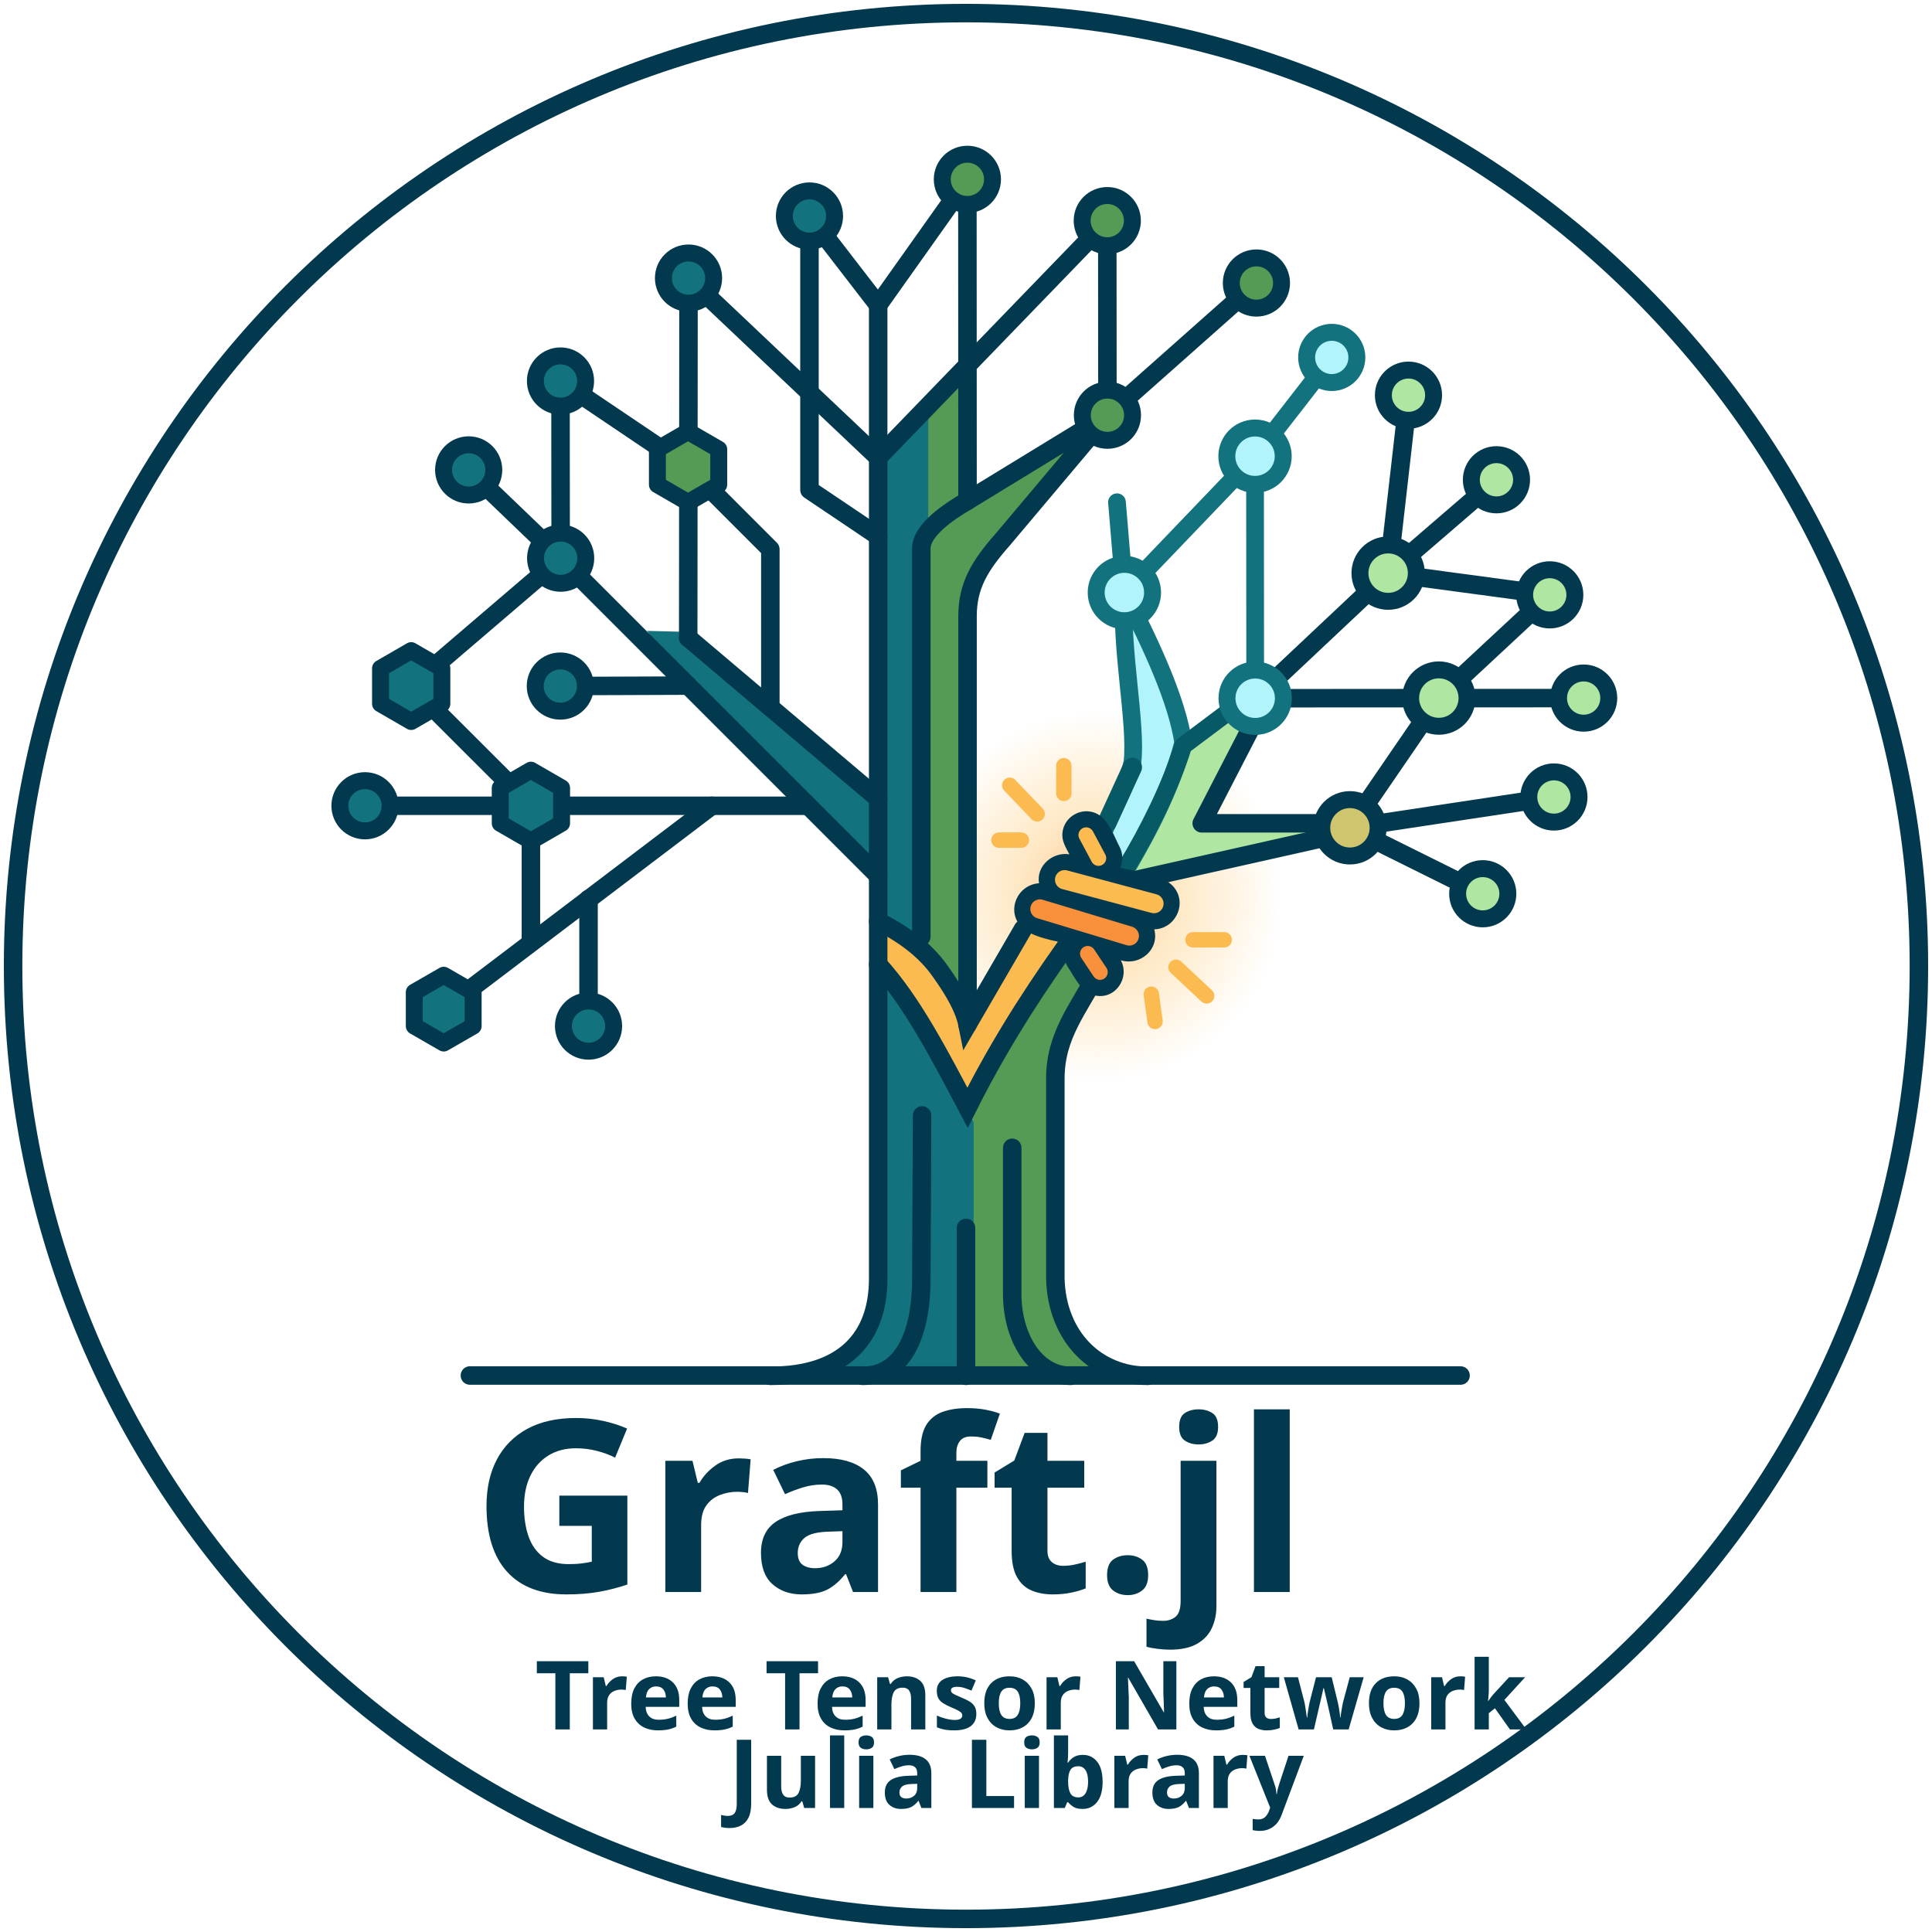
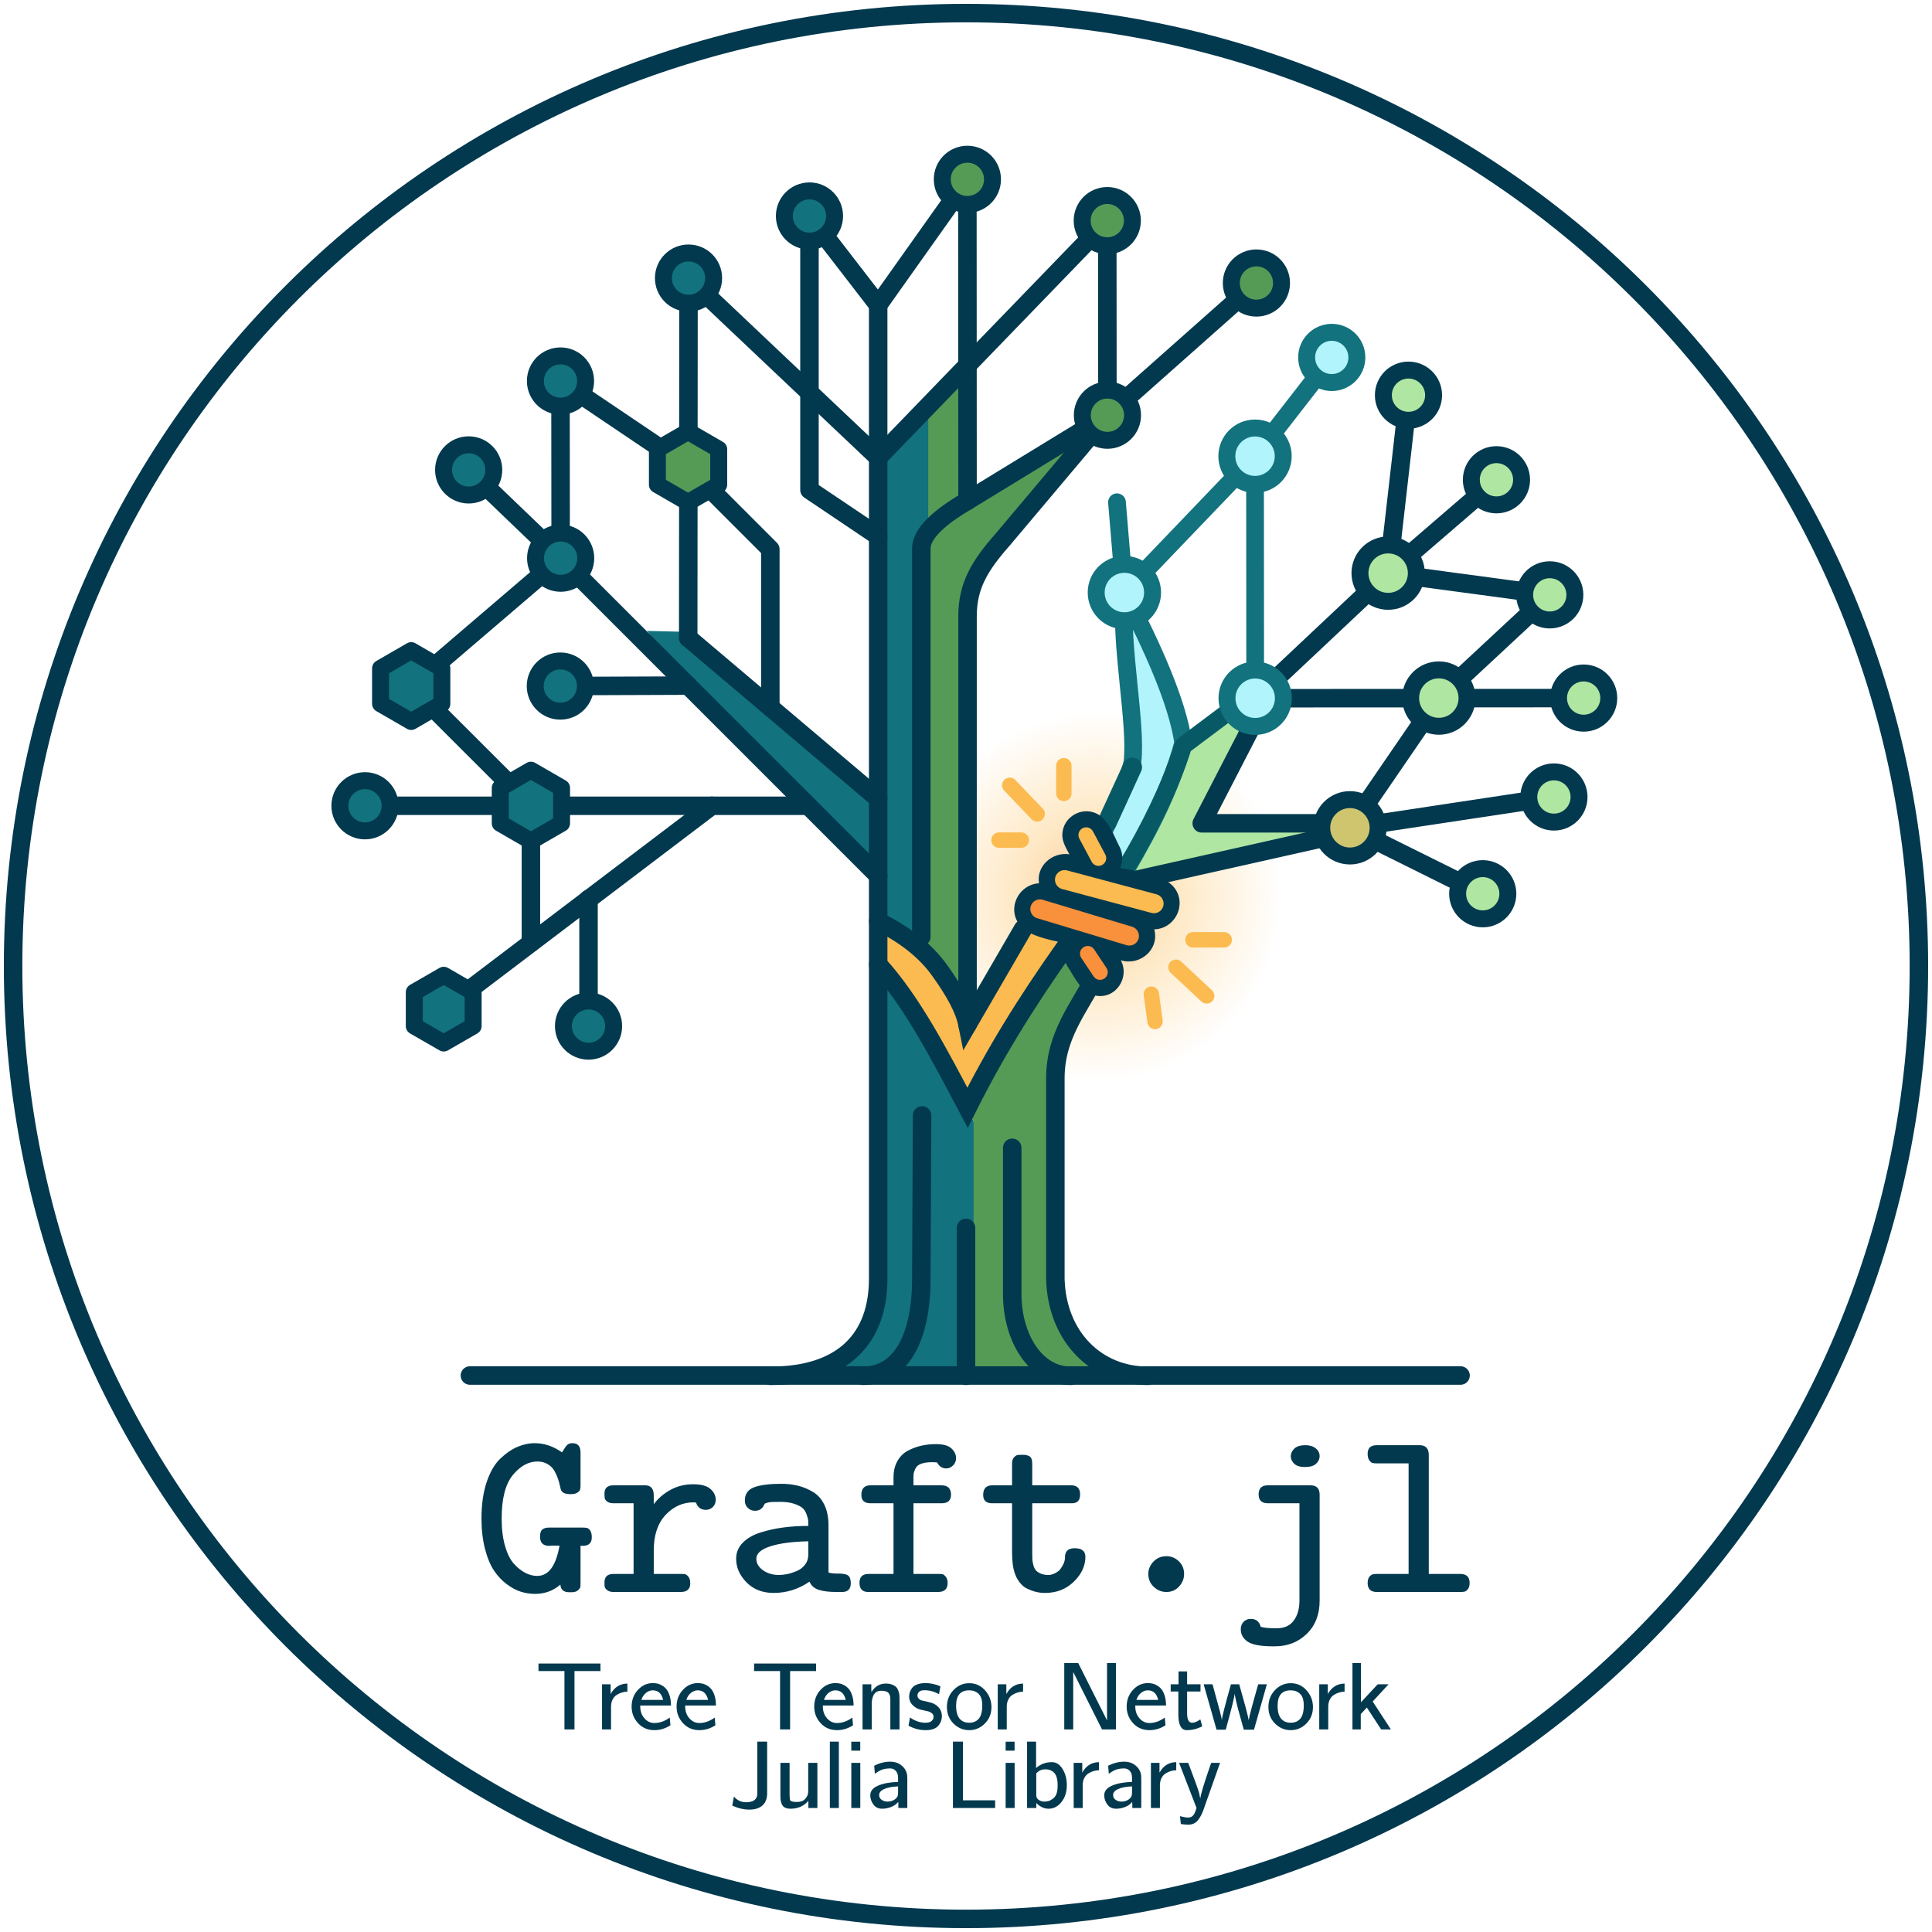
<svg xmlns="http://www.w3.org/2000/svg" version="1.1" viewBox="0 0 1254 1254" width="1254" height="1254">
  <defs>
    <radialGradient id="graftGlow" cx="712" cy="582" r="120" gradientUnits="userSpaceOnUse">
      <stop offset="0" stop-color="#f9903b" stop-opacity="0.55" />
      <stop offset="0.45" stop-color="#fcbb50" stop-opacity="0.32" />
      <stop offset="1" stop-color="#fcbb50" stop-opacity="0" />
    </radialGradient>
  </defs>
  <g id="ring">
    <circle cx="627" cy="627" r="618.5" fill="none" stroke="#02394e" stroke-width="12" />
  </g>
  <g id="glow">
    <circle cx="712" cy="582" r="120" fill="url(#graftGlow)" />
  </g>
  <g id="fills" stroke="none">
    <path id="teal-upper" fill="#12727e" d="M570,297 628,237 628,325 C616,332 598,344 598,356 L598,608 570,598 570,568.4 446.7,445 420,409.5 441,410 446.7,414 570,518.4 Z" />
    <path id="green-sliver" fill="#559b56" d="M602.5,264.5 628,237 628,325 612,334 602.5,342 Z" />
    <path id="green-upper" fill="#559b56" d="M718.8,269.5 628,325 C616,332 598,344 598,356 L598,608 L610,630 L620,647 L628,665 L628,400 C628,380 636,367 651,350 Z" />
    <path id="yellow-v" fill="#fcbb50" d="M570,598 C586,606 600,616 610,630 C620,644 626,655 628,665 L664,603 L692,614 C665,652 645,685 628,719 C610,685 592,650 570,626 Z" />
    <path id="teal-lower" fill="#12727e" d="M570,626 C592,650 610,685 628,719 L632,728 L632,794 L627,797 L627,893 L500,893 C548,893 570,868 570,830 Z" />
    <path id="green-lower" fill="#559b56" d="M628,719 C645,685 665,652 692,614 L712,632 C700,655 685,672 685,700 L685,830 C686,868 712,893 745,893 L627,893 L627,797 L632,794 L632,728 Z" />
    <path id="lgreen-stem" fill="#afe6a2" d="M814.7,453.2 822,453 780,534.4 876,534.4 876,540 738,571 731,563 C745,540 760,510 768,484 L796,463 Z" />
  </g>
  <g id="lines" fill="none" stroke="#02394e" stroke-width="12" stroke-linecap="round" stroke-linejoin="round">
    <path d="M570,198 L570,830 C570,868 548,893 500,893" stroke="#02394e" stroke-width="12" />
    <path d="M712,632 C700,655 685,672 685,700 L685,830 C686,868 712,893 745,893" stroke="#02394e" stroke-width="12" />
    <path d="M627.9,116.4 L628,325" stroke="#02394e" stroke-width="12" />
    <path d="M718.8,269.5 L628,325 C616,332 598,344 598,356 L598,608" stroke="#02394e" stroke-width="12" />
    <path d="M718.8,269.5 L651,350 C636,367 628,380 628,400 L628,665" stroke="#02394e" stroke-width="12" />
    <path d="M570,598 C586,606 600,616 610,630 C620,644 626,655 628,665 L664,603" stroke="#02394e" stroke-width="12" stroke-linejoin="miter" />
    <path d="M570,626 C592,650 610,685 628,719 C645,685 665,652 692,614" stroke="#02394e" stroke-width="12" stroke-linejoin="miter" />
    <path d="M627,797 L627,893" stroke="#02394e" stroke-width="12" />
    <path d="M598.5,724 L598,830 C598,868 585,893 560,893" stroke="#02394e" stroke-width="12" />
    <path d="M657,745 L657,840 C657,868 672,893 695,893" stroke="#02394e" stroke-width="12" />
    <path d="M305,892.8 L948,892.8" stroke="#02394e" stroke-width="12" />
    <path d="M627.9,116.4 L570,198" stroke="#02394e" stroke-width="12" />
    <path d="M525.4,140.2 L570,198" stroke="#02394e" stroke-width="12" />
    <path d="M525.4,140.2 L525.4,318 L570,348" stroke="#02394e" stroke-width="12" />
    <path d="M446.9,180.5 L570,297" stroke="#02394e" stroke-width="12" />
    <path d="M718.7,143.2 L570,297" stroke="#02394e" stroke-width="12" />
    <path d="M718.7,143.2 L718.8,269.5" stroke="#02394e" stroke-width="12" />
    <path d="M815.5,183.7 L718.8,269.5" stroke="#02394e" stroke-width="12" />
    <path d="M446.9,180.5 L446.7,414" stroke="#02394e" stroke-width="12" />
    <path d="M363.8,247.3 L446.6,303.1 L500,356.5 L500,459" stroke="#02394e" stroke-width="12" />
    <path d="M363.8,247.3 L363.9,362.3" stroke="#02394e" stroke-width="12" />
    <path d="M304.2,305 L363.9,362.3" stroke="#02394e" stroke-width="12" />
    <path d="M363.9,362.3 L570,568.4" stroke="#02394e" stroke-width="12" />
    <path d="M446.7,414 L570,518.4" stroke="#02394e" stroke-width="12" />
    <path d="M363.9,362.3 L266.9,445.3 L344.6,522.9" stroke="#02394e" stroke-width="12" />
    <path d="M363.7,445.3 L446.7,445" stroke="#02394e" stroke-width="12" />
    <path d="M236.9,523 L524.6,523" stroke="#02394e" stroke-width="12" />
    <path d="M462,523 L288,655" stroke="#02394e" stroke-width="12" />
    <path d="M344.6,522.9 L344.6,611.8" stroke="#02394e" stroke-width="12" />
    <path d="M382,583.5 L382,666" stroke="#02394e" stroke-width="12" />
    <path d="M914.2,256.5 L901,372" stroke="#02394e" stroke-width="12" />
    <path d="M971.3,311.4 L901,372" stroke="#02394e" stroke-width="12" />
    <path d="M1005.9,386.1 L901,372 L814.7,453.2" stroke="#02394e" stroke-width="12" />
    <path d="M1005.9,386.1 L933.9,453.1" stroke="#02394e" stroke-width="12" />
    <path d="M1027.9,453.1 L814.7,453.2" stroke="#02394e" stroke-width="12" />
    <path d="M933.9,453.1 L876.2,537.3" stroke="#02394e" stroke-width="12" />
    <path d="M1008.6,517.3 L876.2,537.3 L962.4,580.1" stroke="#02394e" stroke-width="12" />
    <path d="M876.2,534.4 L780,534.4 L822,453" stroke="#02394e" stroke-width="12" />
    <path d="M876.2,540 L738,571" stroke="#02394e" stroke-width="12" />
  </g>
  <g id="scion" fill="none" stroke="#12727e" stroke-width="11.5" stroke-linecap="round" stroke-linejoin="round">
    <path d="M864.4,232 L814.6,296.1 L814.7,453.2" stroke="#12727e" stroke-width="11.5" />
    <path d="M814.6,296.1 L729.8,384.6" stroke="#12727e" stroke-width="11.5" />
    <path d="M728.5,368 L725,326" stroke="#12727e" stroke-width="11.5" />
    <path id="cyan-stem" fill="#b1f4fb" d="M729.8,384.6 C727,420 738,470 735,495 C731,512 718,532 712,552 L730,566 C736,555 758,520 768,482 C764,455 748,420 729.8,384.6 Z" />
    <path d="M735,498 L718.5,534" stroke="#075a65" stroke-width="12.5" />
    <path d="M796,463 L768,484 C760,510 745,540 731,563" stroke="#075a65" stroke-width="11.5" />
  </g>
  <g id="nodes" stroke-linejoin="round">
    <circle cx="446.9" cy="180.5" r="16.3" fill="#12727e" stroke="#02394e" stroke-width="11" />
    <circle cx="525.4" cy="140.2" r="16.3" fill="#12727e" stroke="#02394e" stroke-width="11" />
    <circle cx="363.8" cy="247.3" r="16.3" fill="#12727e" stroke="#02394e" stroke-width="11" />
    <circle cx="304.2" cy="305" r="16.3" fill="#12727e" stroke="#02394e" stroke-width="11" />
    <circle cx="363.9" cy="362.3" r="16.3" fill="#12727e" stroke="#02394e" stroke-width="11" />
    <circle cx="363.7" cy="445.3" r="16.3" fill="#12727e" stroke="#02394e" stroke-width="11" />
    <circle cx="236.9" cy="523" r="16.3" fill="#12727e" stroke="#02394e" stroke-width="11" />
    <circle cx="382" cy="666" r="16.3" fill="#12727e" stroke="#02394e" stroke-width="11" />
    <path d="M266.9,422.3 247,433.8 247,456.8 266.9,468.3 286.8,456.8 286.8,433.8 Z" fill="#12727e" stroke="#02394e" stroke-width="11" />
    <path d="M344.6,499.9 324.7,511.4 324.7,534.4 344.6,545.9 364.5,534.4 364.5,511.4 Z" fill="#12727e" stroke="#02394e" stroke-width="11" />
    <path d="M288,633 268.9,644 268.9,666 288,677 307.1,666 307.1,644 Z" fill="#12727e" stroke="#02394e" stroke-width="11" />
    <path d="M446.6,280.1 426.7,291.6 426.7,314.6 446.6,326.1 466.5,314.6 466.5,291.6 Z" fill="#559b56" stroke="#02394e" stroke-width="11" />
    <circle cx="627.9" cy="116.4" r="16.3" fill="#559b56" stroke="#02394e" stroke-width="11" />
    <circle cx="718.7" cy="143.2" r="16.3" fill="#559b56" stroke="#02394e" stroke-width="11" />
    <circle cx="815.5" cy="183.7" r="16.3" fill="#559b56" stroke="#02394e" stroke-width="11" />
    <circle cx="718.8" cy="269.5" r="16.3" fill="#559b56" stroke="#02394e" stroke-width="11" />
    <circle cx="914.2" cy="256.5" r="16.3" fill="#afe6a2" stroke="#02394e" stroke-width="11" />
    <circle cx="971.3" cy="311.4" r="16.3" fill="#afe6a2" stroke="#02394e" stroke-width="11" />
    <circle cx="1005.9" cy="386.1" r="16.3" fill="#afe6a2" stroke="#02394e" stroke-width="11" />
    <circle cx="1027.9" cy="453.1" r="16.3" fill="#afe6a2" stroke="#02394e" stroke-width="11" />
    <circle cx="1008.6" cy="517.3" r="16.3" fill="#afe6a2" stroke="#02394e" stroke-width="11" />
    <circle cx="962.4" cy="580.1" r="16.3" fill="#afe6a2" stroke="#02394e" stroke-width="11" />
    <circle cx="901" cy="372" r="18.3" fill="#afe6a2" stroke="#02394e" stroke-width="11" />
    <circle cx="933.9" cy="453.1" r="18.3" fill="#afe6a2" stroke="#02394e" stroke-width="11" />
    <circle cx="876.2" cy="537.3" r="18.3" fill="#cfc56e" stroke="#02394e" stroke-width="11" />
    <circle cx="864.4" cy="232" r="16.3" fill="#b1f4fb" stroke="#12727e" stroke-width="11" />
    <circle cx="814.6" cy="296.1" r="18.3" fill="#b1f4fb" stroke="#12727e" stroke-width="11" />
    <circle cx="729.8" cy="384.6" r="18.3" fill="#b1f4fb" stroke="#12727e" stroke-width="11" />
    <circle cx="814.7" cy="453.2" r="18.3" fill="#b1f4fb" stroke="#12727e" stroke-width="11" />
  </g>
  <g id="wrap">
    <path id="wrap-body" d="M694.1,554.5 C683.3,552.8 672.5,561.9 674.4,573.3 C660.5,574.2 652.9,590.9 662.8,601.5 C669.4,608.5 686,610.8 691.9,612.6 C689.7,617.4 690.2,623.2 693.1,627.6 C697.7,634.5 701.8,644.4 711,646.2 C724,648.8 733.5,634.7 727.5,623.3 C739.8,627.1 752.7,616.4 749.2,603.2 C763.6,602.8 771.3,585.1 760.8,574.6 C753.3,567.1 732,564.6 727.1,563.3 C729,558.9 728.9,554 726.7,549.7 C723.2,543.1 719.6,531.6 711.4,527.9 C701.9,523.6 690.6,530.1 689.6,540.5 C689,545.8 691.7,549.9 694.1,554.5 Z" fill="#02394e" />
    <g fill="none" stroke-linecap="round">
      <path d="M691,571 749,586.5" stroke="#fcbb50" stroke-width="12.5" />
      <path d="M675,590 733,607.5" stroke="#f9903b" stroke-width="12.5" />
      <path d="M705,542 713,557" stroke="#fcbb50" stroke-width="10" />
      <path d="M706,619 714,631" stroke="#f9903b" stroke-width="10" />
    </g>
  </g>
  <g id="sparks" fill="none" stroke="#fcbb50" stroke-width="10" stroke-linecap="round">
    <path d="M690.5,497 690.5,515" />
    <path d="M655.4,509.7 673.2,528.3" />
    <path d="M648.4,545.3 662.9,545.3" />
    <path d="M774.3,610 794.6,610" />
    <path d="M763.3,627.8 783.2,646.4" />
    <path d="M747.3,645.3 749.7,663" />
  </g>
  <g id="text" fill="#02394e">
-     <text transform="translate(306.7269 1033.314)" font-family="CMUTypewriter-Bold, 'CMU Typewriter Text'" font-size="156" font-weight="700">Graft.jl</text>
-     <text transform="translate(347.2045 1122.505)" font-family="CMUBright-SemiBold, 'CMU Bright'" font-size="62" font-weight="600">
-       <tspan x="0" y="0">Tree Tensor Network</tspan>
-       <tspan x="125.423" y="51">Julia Library</tspan>
-     </text>
+     <path transform="translate(306.7269 1033.314) scale(0.07617188 -0.07617188)" d="M76 627Q76 805 120.0 936.0Q164 1067 235.5 1135.5Q307 1204 381.0 1236.0Q455 1268 530 1268Q651 1268 762 1190Q793 1241 808.0 1254.5Q823 1268 852 1268Q920 1268 920 1188V907Q920 887 916.5 873.5Q913 860 893.5 847.0Q874 834 840 834H831Q770 834 754 868Q752 870 745.5 901.0Q739 932 728.0 964.5Q717 997 697.5 1032.0Q678 1067 640.0 1089.5Q602 1112 553 1112Q438 1112 343.0 996.5Q248 881 248 625Q248 490 277.5 389.5Q307 289 355.0 237.5Q403 186 452.5 161.5Q502 137 551 137Q696 137 741 395H664L659 393H655Q575 393 575 471Q575 518 595.5 533.5Q616 549 653 549H930Q959 549 974.0 546.0Q989 543 1002.5 523.5Q1016 504 1016 465Q1016 393 936 393Q934 393 928.0 394.0Q922 395 920 395V82Q920 57 919.0 45.0Q918 33 899.5 15.5Q881 -2 844 -2H823Q753 -2 748 63Q657 -16 533 -16Q532 -16 530 -16Q471 -16 412.5 2.0Q354 20 291.5 66.5Q229 113 182.0 183.5Q135 254 105.5 369.0Q76 484 76 627ZM1124 82Q1124 154 1202 154H1372V756H1202Q1165 756 1146.5 771.0Q1128 786 1126.0 800.5Q1124 815 1124 840Q1124 909 1202 909Q1203 909 1204 909H1470Q1544 909 1544 823V748Q1599 822 1686.0 870.0Q1773 918 1880 918Q1982 918 2027.0 878.0Q2072 838 2072 786Q2072 749 2047.5 724.5Q2023 700 1988 700Q1925 700 1904 762Q1902 762 1894.0 763.0Q1886 764 1884 764Q1745 764 1644.5 656.5Q1544 549 1544 354V154H1775Q1795 154 1809.0 152.0Q1823 150 1839.0 130.5Q1855 111 1855 74Q1855 0 1773 0H1202Q1167 0 1147.5 15.5Q1128 31 1126.0 44.0Q1124 57 1124 82ZM2246 283Q2246 363 2302.5 420.0Q2359 477 2454.0 507.0Q2549 537 2649.5 550.0Q2750 563 2861 563Q2861 594 2860.0 609.5Q2859 625 2846.5 660.5Q2834 696 2811.5 715.5Q2789 735 2741.0 751.5Q2693 768 2623 768Q2580 768 2553.5 767.0Q2527 766 2512.5 761.0Q2498 756 2494.0 755.0Q2490 754 2484.0 742.5Q2478 731 2476 727Q2451 692 2406 692Q2371 692 2345.5 716.5Q2320 741 2320 778Q2320 864 2401.0 893.0Q2482 922 2629 922Q2707 922 2773.5 905.5Q2840 889 2901.5 852.0Q2963 815 2998.0 742.5Q3033 670 3033 567V166Q3059 157 3108 157Q3113 157 3118 157Q3121 157 3125 157Q3176 156 3198 142Q3222 126 3223 76Q3223 0 3149 0H3102Q3006 0 2949.5 18.5Q2893 37 2871 88Q2730 -8 2566 -8Q2423 -8 2334.5 82.0Q2246 172 2246 283ZM2418 283Q2418 226 2474.5 185.5Q2531 145 2611 145Q2644 145 2680.5 152.5Q2717 160 2760.0 177.5Q2803 195 2832.0 231.5Q2861 268 2861 322V432Q2658 428 2538.0 389.5Q2418 351 2418 283ZM3297 78Q3297 154 3375 154H3587V756H3391Q3313 756 3313 827Q3313 909 3391 909H3587V977Q3587 1057 3620.0 1115.5Q3653 1174 3708.5 1203.5Q3764 1233 3823.0 1246.5Q3882 1260 3948 1260Q4042 1260 4081.0 1223.0Q4120 1186 4120 1141Q4120 1104 4094.5 1078.5Q4069 1053 4036 1053Q3985 1053 3958 1104Q3940 1106 3915 1106Q3858 1106 3822.0 1092.5Q3786 1079 3774.0 1052.5Q3762 1026 3759.5 1013.5Q3757 1001 3757 979V909H3995Q4077 909 4077 829Q4077 756 3997 756Q3996 756 3995 756H3757V154H3973Q3991 154 4003.5 152.0Q4016 150 4032.0 130.5Q4048 111 4048 76Q4048 0 3966 0H3372Q3297 0 3297 78ZM4351 827Q4351 909 4429 909H4597V1094Q4597 1129 4613.5 1147.0Q4630 1165 4644.0 1167.0Q4658 1169 4683 1169H4693Q4707 1169 4716.5 1167.0Q4726 1165 4740.5 1159.0Q4755 1153 4762.0 1136.5Q4769 1120 4769 1094V909H5101Q5177 909 5177 831Q5177 756 5107 756Q5106 756 5105 756H4769V332Q4769 299 4770.0 279.5Q4771 260 4778.0 231.5Q4785 203 4798.5 186.5Q4812 170 4839.5 157.5Q4867 145 4906 145Q4951 145 5000 184Q5027 219 5037.5 244.5Q5048 270 5048.0 292.5Q5048 315 5052 326Q5066 373 5131 373Q5221 373 5222 301Q5222 184 5123.5 88.0Q5025 -8 4878 -8Q4841 -8 4805.0 0.0Q4769 8 4724.0 29.5Q4679 51 4646.0 104.5Q4613 158 4603 236Q4597 287 4597 338V756H4429Q4428 756 4427 756Q4351 756 4351 827ZM5758 154Q5758 213 5802.0 259.0Q5846 305 5912 305Q5973 305 6018.0 262.0Q6063 219 6063 154Q6063 93 6020.0 46.5Q5977 0 5912 0Q5851 0 5804.5 44.0Q5758 88 5758 154ZM6546 -317Q6546 -278 6570.5 -253.5Q6595 -229 6632 -229Q6698 -229 6716 -297Q6761 -309 6839 -309H6853Q6949 -309 6997.5 -243.5Q7046 -178 7046 -72V756H6778Q6698 756 6698 831Q6698 909 6776 909H7140Q7218 909 7218 829V-74Q7218 -250 7108.5 -356.5Q6999 -463 6835 -463H6821Q6659 -463 6600 -420Q6546 -380 6546 -317ZM7097 1251Q7150 1251 7184.0 1224.5Q7218 1198 7218 1157Q7218 1122 7188.5 1093.5Q7159 1065 7093 1065Q7030 1065 7001.0 1093.5Q6972 1122 6972.0 1157.0Q6972 1192 7002.0 1221.5Q7032 1251 7097 1251ZM7627 74Q7627 111 7641.5 129.0Q7656 147 7670.5 150.5Q7685 154 7709 154H7976V1096H7705Q7682 1096 7669.0 1099.0Q7656 1102 7641.5 1121.5Q7627 1141 7627 1178Q7627 1251 7705 1251Q7706 1251 7707 1251H8070Q8148 1251 8148 1167V154H8416Q8496 154 8496 78Q8496 43 8481.5 24.5Q8467 6 8452.5 3.0Q8438 0 8418 0H7705Q7629 0 7627 74Z" />
+     <path transform="translate(347.2045 1122.505) scale(0.03027344 -0.03027344)" d="M76 1251V1413H1405V1251H848V0H633V1251ZM1439 0V967H1623V758Q1744 979 1982 983V809Q1927 809 1872.5 793.5Q1818 778 1760.5 744.5Q1703 711 1667.5 644.5Q1632 578 1632 485V0ZM2073 489Q2073 700 2207.5 846.5Q2342 993 2528 993Q2579 993 2628.5 982.0Q2678 971 2732.0 938.0Q2786 905 2825.0 854.0Q2864 803 2890.5 715.0Q2917 627 2917 512H2258V492Q2258 340 2347.0 238.5Q2436 137 2561 137Q2731 137 2891 254L2905 88Q2743 -16 2561 -16Q2348 -16 2210.5 134.0Q2073 284 2073 489ZM2282 633H2749Q2700 838 2526 838Q2450 838 2381.5 783.5Q2313 729 2282 633ZM3037 489Q3037 700 3171.5 846.5Q3306 993 3492 993Q3543 993 3592.5 982.0Q3642 971 3696.0 938.0Q3750 905 3789.0 854.0Q3828 803 3854.5 715.0Q3881 627 3881 512H3222V492Q3222 340 3311.0 238.5Q3400 137 3525 137Q3695 137 3855 254L3869 88Q3707 -16 3525 -16Q3312 -16 3174.5 134.0Q3037 284 3037 489ZM3246 633H3713Q3664 838 3490 838Q3414 838 3345.5 783.5Q3277 729 3246 633ZM4699 1251V1413H6028V1251H5471V0H5256V1251ZM5988 489Q5988 700 6122.5 846.5Q6257 993 6443 993Q6494 993 6543.5 982.0Q6593 971 6647.0 938.0Q6701 905 6740.0 854.0Q6779 803 6805.5 715.0Q6832 627 6832 512H6173V492Q6173 340 6262.0 238.5Q6351 137 6476 137Q6646 137 6806 254L6820 88Q6658 -16 6476 -16Q6263 -16 6125.5 134.0Q5988 284 5988 489ZM6197 633H6664Q6615 838 6441 838Q6365 838 6296.5 783.5Q6228 729 6197 633ZM7024 0V967H7212V868L7215 799Q7324 983 7524 983Q7606 983 7664.0 958.5Q7722 934 7751.0 901.0Q7780 868 7796.5 815.0Q7813 762 7815.0 728.0Q7817 694 7817 645V0H7620V647Q7620 682 7616.0 705.5Q7612 729 7594.5 762.0Q7577 795 7533.0 812.0Q7489 829 7421 829Q7358 829 7314.0 797.5Q7270 766 7251.5 716.0Q7233 666 7227.0 628.0Q7221 590 7221 553V0ZM8010 80 8041 256Q8203 143 8373 143Q8467 143 8507.0 182.0Q8547 221 8547.0 268.0Q8547 315 8512.0 345.0Q8477 375 8436.0 386.0Q8395 397 8331.5 409.5Q8268 422 8240 432Q8154 461 8088.5 531.5Q8023 602 8023 705Q8023 752 8037.0 796.0Q8051 840 8086.0 888.0Q8121 936 8195.5 964.5Q8270 993 8377 993Q8533 993 8694 924L8664 756Q8510 840 8354 840Q8270 840 8235.5 805.0Q8201 770 8201 727Q8201 694 8225.5 664.5Q8250 635 8291 621Q8293 621 8401.5 597.0Q8510 573 8563 545Q8725 455 8725 285Q8725 168 8646.0 76.0Q8567 -16 8375 -16Q8184 -16 8010 80ZM9311 991Q9514 991 9651.0 837.5Q9788 684 9788 479Q9788 268 9646.5 126.0Q9505 -16 9311 -16Q9118 -16 8975.5 125.0Q8833 266 8833.0 481.0Q8833 696 8974.5 843.5Q9116 991 9311 991ZM9030 510Q9030 320 9106 229Q9180 143 9311 143Q9434 143 9507 219Q9591 305 9591 514Q9591 688 9512.0 763.0Q9433 838 9311 838Q9030 838 9030 510ZM9923 0V967H10107V758Q10228 979 10466 983V809Q10411 809 10356.5 793.5Q10302 778 10244.5 744.5Q10187 711 10151.5 644.5Q10116 578 10116 485V0ZM11349 0V1423H11648L12266 193V1423H12457V0H12158L11541 1231V0ZM12687 489Q12687 700 12821.5 846.5Q12956 993 13142 993Q13193 993 13242.5 982.0Q13292 971 13346.0 938.0Q13400 905 13439.0 854.0Q13478 803 13504.5 715.0Q13531 627 13531 512H12872V492Q12872 340 12961.0 238.5Q13050 137 13175 137Q13345 137 13505 254L13519 88Q13357 -16 13175 -16Q12962 -16 12824.5 134.0Q12687 284 12687 489ZM12896 633H13363Q13314 838 13140 838Q13064 838 12995.5 783.5Q12927 729 12896 633ZM13631 813V967H13799V1243H13983V967H14270V813H13983V344Q13983 143 14090 143Q14170 143 14266 215L14307 68Q14153 -16 13975 -16Q13795 -16 13795 322V813ZM14338 967H14528L14686 387L14719 250L14727 197Q14733 297 14923 967H15100L15241 461Q15294 256 15304 197Q15312 283 15507 967H15693L15417 -6H15198L15071 453L15036 596L15009 723L15003 770Q14995 655 14811 -6H14614ZM16204 991Q16407 991 16544.0 837.5Q16681 684 16681 479Q16681 268 16539.5 126.0Q16398 -16 16204 -16Q16011 -16 15868.5 125.0Q15726 266 15726.0 481.0Q15726 696 15867.5 843.5Q16009 991 16204 991ZM15923 510Q15923 320 15999 229Q16073 143 16204 143Q16327 143 16400 219Q16484 305 16484 514Q16484 688 16405.0 763.0Q16326 838 16204 838Q15923 838 15923 510ZM16816 0V967H17000V758Q17121 979 17359 983V809Q17304 809 17249.5 793.5Q17195 778 17137.5 744.5Q17080 711 17044.5 644.5Q17009 578 17009 485V0ZM17528 0V1423H17710V582L18069 967H18302L17962 598L18352 0H18143L17837 469L17706 328V0Z" />
+     <path transform="translate(472.6275 1173.505) scale(0.03027344 -0.03027344)" d="M88 51 123 246Q227 123 383 123Q582 123 618 252Q624 275 625 322V1423H836V317Q836 235 813.5 173.0Q791 111 754.0 72.0Q717 33 666.5 8.5Q616 -16 565.0 -25.5Q514 -35 457 -35Q276 -35 88 51ZM1120 268V967H1317V283Q1319 183 1331 162Q1354 129 1472 129Q1593 129 1649.5 192.5Q1706 256 1714 319Q1716 339 1716 383V967H1913V0H1720V154Q1575 -16 1337 -16Q1263 -16 1216.0 9.5Q1169 35 1149.5 84.0Q1130 133 1125.0 172.0Q1120 211 1120 268ZM2180 0V1423H2373V0ZM2640 0V967H2833V0ZM2640 1229V1421H2832V1229ZM3047 272Q3047 407 3214.0 479.0Q3381 551 3643 559V631Q3643 715 3622 754Q3573 848 3469 848Q3365 846 3299.0 821.5Q3233 797 3145 733L3131 905Q3301 993 3473 993Q3627 993 3728.0 903.0Q3829 813 3839 686L3841 618V0H3649V74L3647 131Q3590 59 3494.5 21.5Q3399 -16 3301 -16Q3180 -16 3113.5 75.0Q3047 166 3047 272ZM3237 276Q3237 215 3289.5 176.0Q3342 137 3418 137Q3488 137 3547.0 168.0Q3606 199 3631 250Q3643 277 3643 334V463Q3455 455 3346.0 406.5Q3237 358 3237 276ZM4819 0V1423H5034V164H5724V0ZM5949 0V967H6142V0ZM5949 1229V1421H6141V1229ZM6409 0V1423H6602V856Q6745 983 6940 983Q7079 983 7170.0 835.5Q7261 688 7261 489Q7261 272 7146.5 128.0Q7032 -16 6870 -16Q6729 -16 6606 106V0ZM6606 266Q6606 211 6658.0 174.0Q6710 137 6776 137Q6817 137 6859.0 146.5Q6901 156 6954.0 192.5Q7007 229 7034 291Q7064 361 7064 481Q7064 485 7064 489Q7064 677 6989 756Q6918 829 6801 829Q6799 829 6798 829Q6773 829 6752.0 826.0Q6731 823 6713.5 816.0Q6696 809 6682.5 803.0Q6669 797 6655.0 785.5Q6641 774 6634.5 769.0Q6628 764 6616 754L6606 743ZM7408 0V967H7592V758Q7713 979 7951 983V809Q7896 809 7841.5 793.5Q7787 778 7729.5 744.5Q7672 711 7636.5 644.5Q7601 578 7601 485V0ZM8063 272Q8063 407 8230.0 479.0Q8397 551 8659 559V631Q8659 715 8638 754Q8589 848 8485 848Q8381 846 8315.0 821.5Q8249 797 8161 733L8147 905Q8317 993 8489 993Q8643 993 8744.0 903.0Q8845 813 8855 686L8857 618V0H8665V74L8663 131Q8606 59 8510.5 21.5Q8415 -16 8317 -16Q8196 -16 8129.5 75.0Q8063 166 8063 272ZM8253 276Q8253 215 8305.5 176.0Q8358 137 8434 137Q8504 137 8563.0 168.0Q8622 199 8647 250Q8659 277 8659 334V463Q8471 455 8362.0 406.5Q8253 358 8253 276ZM9064 0V967H9248V758Q9369 979 9607 983V809Q9552 809 9497.5 793.5Q9443 778 9385.5 744.5Q9328 711 9292.5 644.5Q9257 578 9257 485V0ZM9668 967H9864Q10069 430 10100 313Q10114 252 10122 197Q10130 314 10323 874Q10346 935 10356 967H10546L10190 -41Q10139 -184 10065.0 -271.0Q9991 -358 9858 -358Q9811 -358 9705 -344L9688 -174Q9792 -205 9860 -205Q9878 -205 9893.5 -202.0Q9909 -199 9921.5 -194.5Q9934 -190 9946.0 -180.0Q9958 -170 9965.5 -164.0Q9973 -158 9983.0 -141.5Q9993 -125 9997.0 -118.0Q10001 -111 10009.5 -90.5Q10018 -70 10021.0 -62.5Q10024 -55 10032.0 -30.5Q10040 -6 10042 0Z" />
  </g>
</svg>
